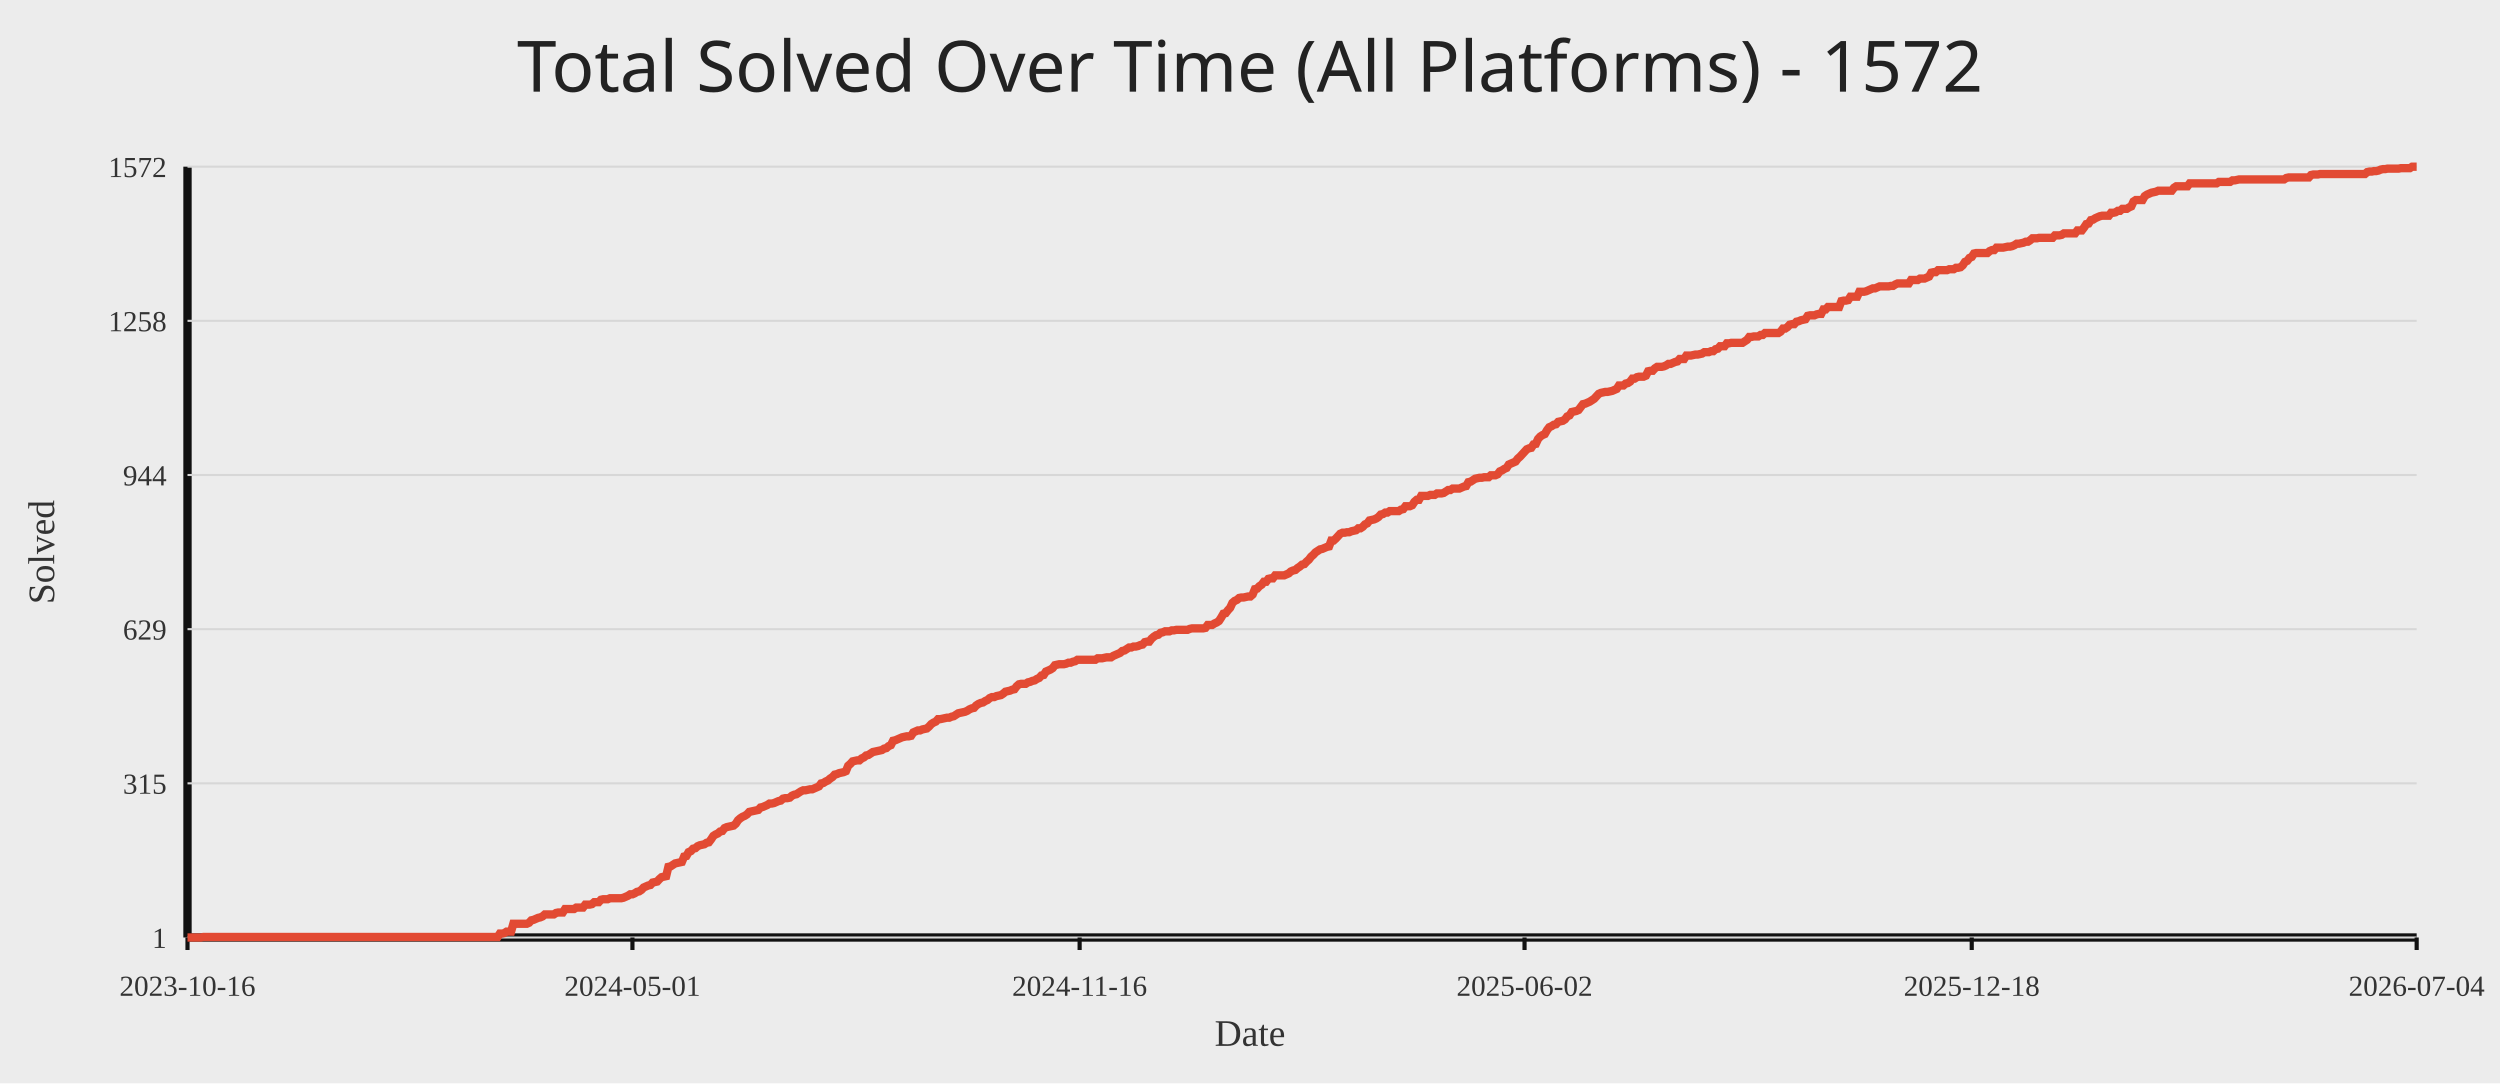
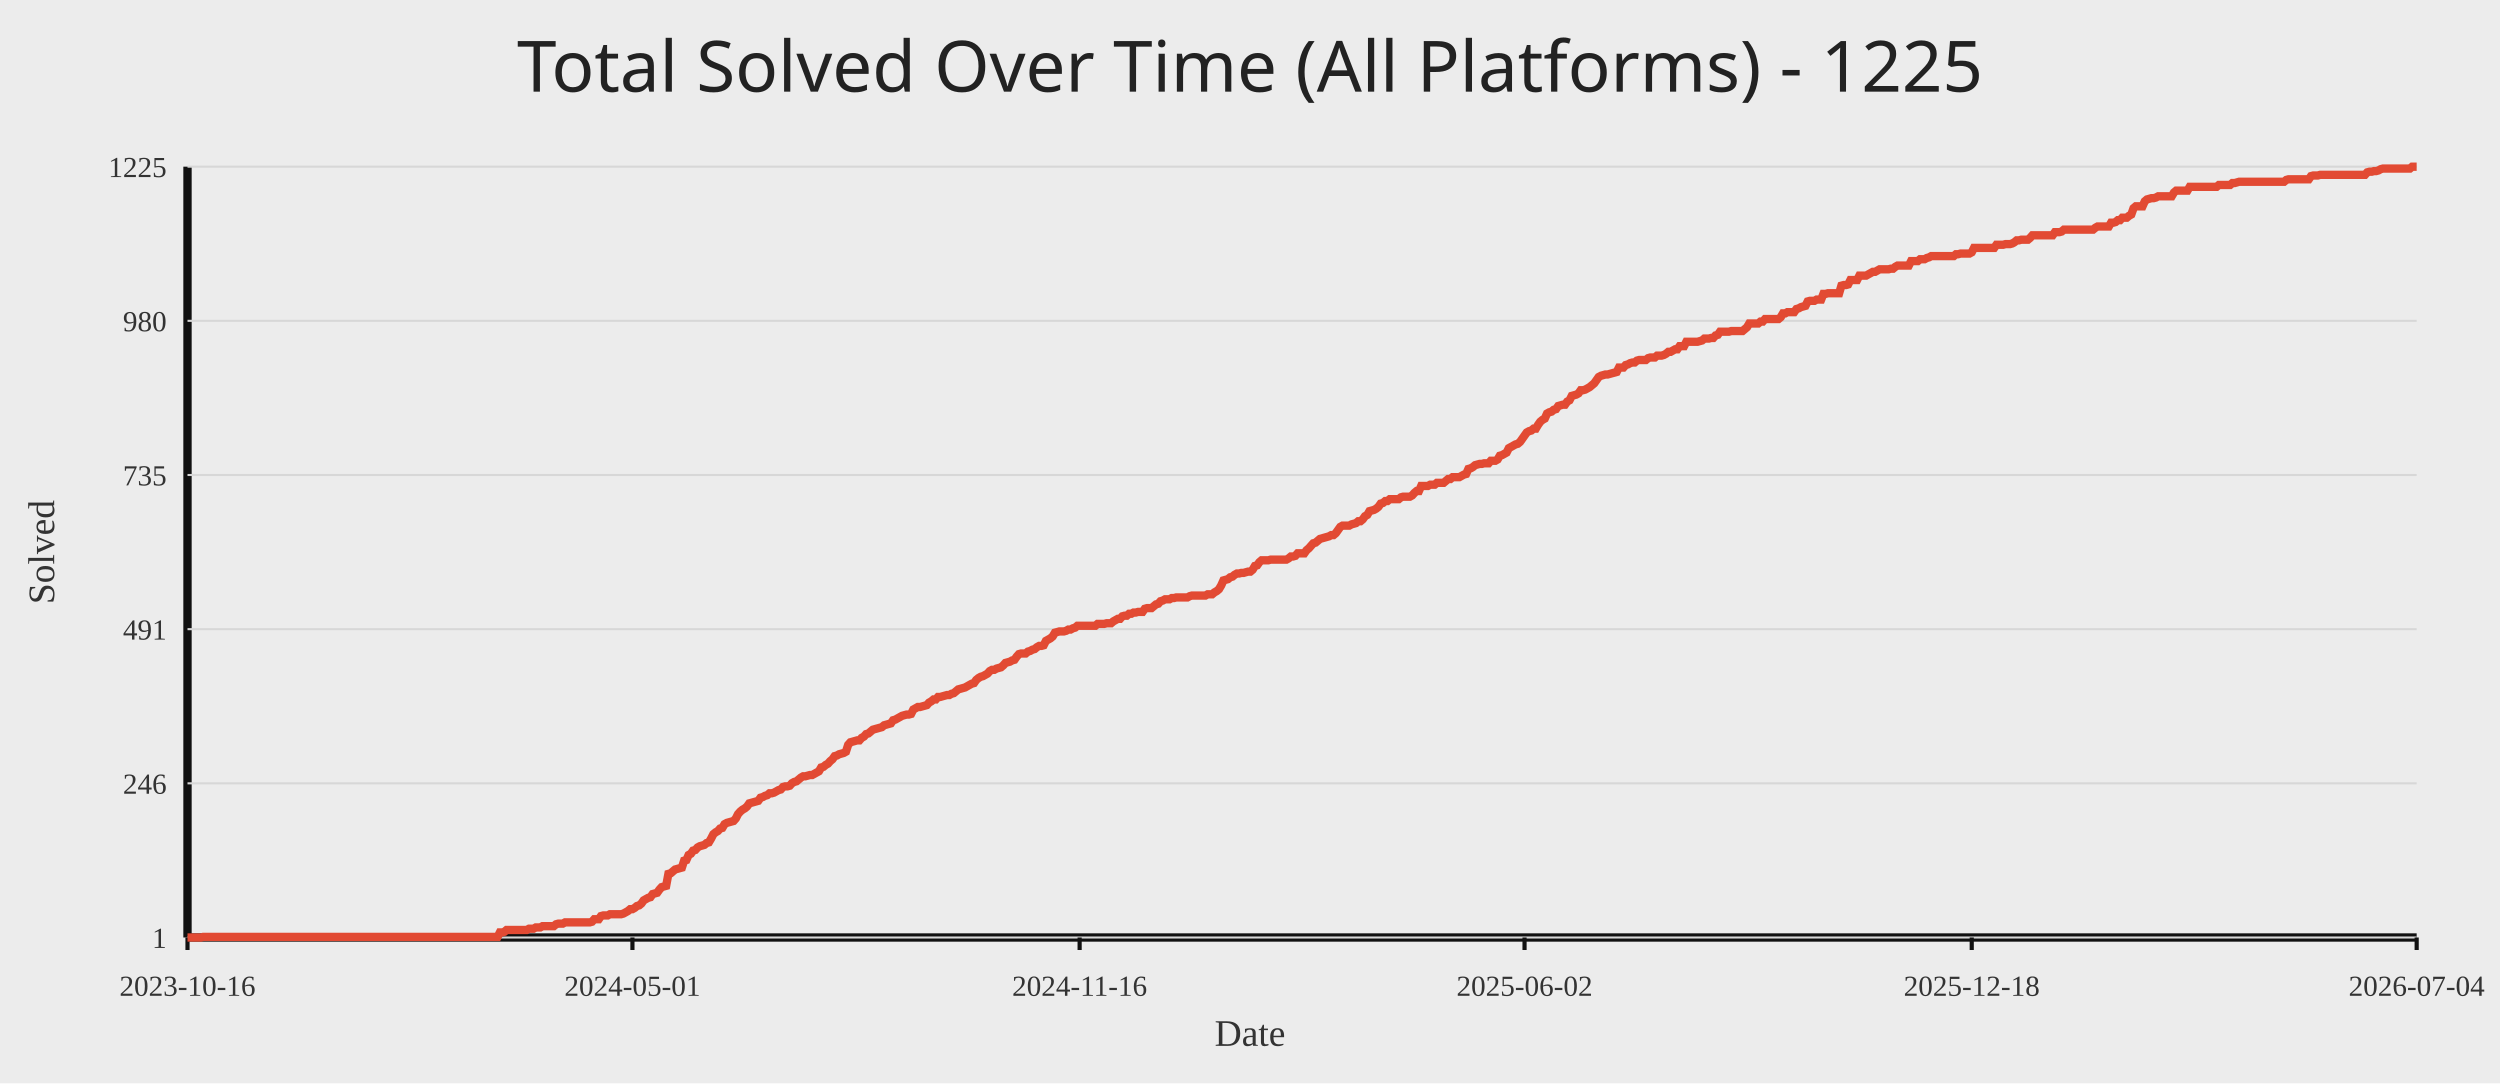
<svg xmlns="http://www.w3.org/2000/svg" width="1200" height="520">
  <rect width="100%" height="100%" fill="#ececec" />
-   <text x="50%" y="44" text-anchor="middle" fill="#222" font-size="34" font-family="Comic Sans MS, Segoe UI">Total Solved Over Time (All Platforms) - 1572</text>
+   <text x="50%" y="44" text-anchor="middle" fill="#222" font-size="34" font-family="Comic Sans MS, Segoe UI">Total Solved Over Time (All Platforms) - 1225</text>
  <line x1="90" y1="450" x2="1160" y2="450" stroke="#111" stroke-width="4" />
  <line x1="90" y1="80" x2="90" y2="450" stroke="#111" stroke-width="4" />
  <line x1="90" y1="450.00" x2="1160" y2="450.00" stroke="#d7d7d7" stroke-width="1" />
  <text x="80" y="455.00" text-anchor="end" fill="#333" font-size="14">1</text>
  <line x1="90" y1="376.00" x2="1160" y2="376.00" stroke="#d7d7d7" stroke-width="1" />
-   <text x="80" y="381.00" text-anchor="end" fill="#333" font-size="14">315</text>
+   <text x="80" y="381.00" text-anchor="end" fill="#333" font-size="14">246</text>
  <line x1="90" y1="302.00" x2="1160" y2="302.00" stroke="#d7d7d7" stroke-width="1" />
-   <text x="80" y="307.00" text-anchor="end" fill="#333" font-size="14">629</text>
+   <text x="80" y="307.00" text-anchor="end" fill="#333" font-size="14">491</text>
  <line x1="90" y1="228.00" x2="1160" y2="228.00" stroke="#d7d7d7" stroke-width="1" />
-   <text x="80" y="233.00" text-anchor="end" fill="#333" font-size="14">944</text>
+   <text x="80" y="233.00" text-anchor="end" fill="#333" font-size="14">735</text>
  <line x1="90" y1="154.00" x2="1160" y2="154.00" stroke="#d7d7d7" stroke-width="1" />
-   <text x="80" y="159.00" text-anchor="end" fill="#333" font-size="14">1258</text>
+   <text x="80" y="159.00" text-anchor="end" fill="#333" font-size="14">980</text>
  <line x1="90" y1="80.00" x2="1160" y2="80.00" stroke="#d7d7d7" stroke-width="1" />
-   <text x="80" y="85.00" text-anchor="end" fill="#333" font-size="14">1572</text>
+   <text x="80" y="85.00" text-anchor="end" fill="#333" font-size="14">1225</text>
  <line x1="90.00" y1="450" x2="90.00" y2="456" stroke="#111" stroke-width="2" />
  <text x="90.00" y="478" text-anchor="middle" fill="#333" font-size="14">2023-10-16</text>
  <line x1="303.57" y1="450" x2="303.57" y2="456" stroke="#111" stroke-width="2" />
  <text x="303.57" y="478" text-anchor="middle" fill="#333" font-size="14">2024-05-01</text>
  <line x1="518.22" y1="450" x2="518.22" y2="456" stroke="#111" stroke-width="2" />
  <text x="518.22" y="478" text-anchor="middle" fill="#333" font-size="14">2024-11-16</text>
  <line x1="731.78" y1="450" x2="731.78" y2="456" stroke="#111" stroke-width="2" />
  <text x="731.78" y="478" text-anchor="middle" fill="#333" font-size="14">2025-06-02</text>
  <line x1="946.43" y1="450" x2="946.43" y2="456" stroke="#111" stroke-width="2" />
  <text x="946.43" y="478" text-anchor="middle" fill="#333" font-size="14">2025-12-18</text>
  <line x1="1160.00" y1="450" x2="1160.00" y2="456" stroke="#111" stroke-width="2" />
  <text x="1160.00" y="478" text-anchor="middle" fill="#333" font-size="14">2026-07-04</text>
-   <polyline fill="none" stroke="#e24a33" stroke-width="4" points="90.00,450.00 91.08,450.00 92.16,450.00 93.24,450.00 94.31,450.00 95.39,450.00 96.47,450.00 97.55,449.76 98.63,449.76 99.71,449.76 100.79,449.76 101.86,449.76 102.94,449.76 104.02,449.76 105.10,449.76 106.18,449.76 107.26,449.76 108.34,449.76 109.42,449.76 110.49,449.76 111.57,449.76 112.65,449.76 113.73,449.76 114.81,449.76 115.89,449.76 116.97,449.76 118.04,449.76 119.12,449.76 120.20,449.76 121.28,449.76 122.36,449.76 123.44,449.76 124.52,449.76 125.59,449.76 126.67,449.76 127.75,449.76 128.83,449.76 129.91,449.76 130.99,449.76 132.07,449.76 133.15,449.76 134.22,449.76 135.30,449.76 136.38,449.76 137.46,449.76 138.54,449.76 139.62,449.76 140.70,449.76 141.77,449.76 142.85,449.76 143.93,449.76 145.01,449.76 146.09,449.76 147.17,449.76 148.25,449.76 149.32,449.76 150.40,449.76 151.48,449.76 152.56,449.76 153.64,449.76 154.72,449.76 155.80,449.76 156.88,449.76 157.95,449.76 159.03,449.76 160.11,449.76 161.19,449.76 162.27,449.76 163.35,449.76 164.43,449.76 165.50,449.76 166.58,449.76 167.66,449.76 168.74,449.76 169.82,449.76 170.90,449.76 171.98,449.76 173.05,449.76 174.13,449.76 175.21,449.76 176.29,449.76 177.37,449.76 178.45,449.76 179.53,449.76 180.60,449.76 181.68,449.76 182.76,449.76 183.84,449.76 184.92,449.76 186.00,449.76 187.08,449.76 188.16,449.76 189.23,449.76 190.31,449.76 191.39,449.76 192.47,449.76 193.55,449.76 194.63,449.76 195.71,449.76 196.78,449.76 197.86,449.76 198.94,449.76 200.02,449.76 201.10,449.76 202.18,449.76 203.26,449.76 204.33,449.76 205.41,449.76 206.49,449.76 207.57,449.76 208.65,449.76 209.73,449.76 210.81,449.76 211.89,449.76 212.96,449.76 214.04,449.76 215.12,449.76 216.20,449.76 217.28,449.76 218.36,449.76 219.44,449.76 220.51,449.76 221.59,449.76 222.67,449.76 223.75,449.76 224.83,449.76 225.91,449.76 226.99,449.76 228.06,449.76 229.14,449.76 230.22,449.76 231.30,449.76 232.38,449.76 233.46,449.76 234.54,449.76 235.61,449.76 236.69,449.76 237.77,449.76 238.85,449.76 239.93,448.12 241.01,448.12 242.09,447.88 243.17,447.17 244.24,447.17 245.32,447.17 246.40,443.41 247.48,443.41 248.56,443.41 249.64,443.41 250.72,443.41 251.79,443.41 252.87,443.41 253.95,442.93 255.03,441.76 256.11,441.52 257.19,441.05 258.27,440.58 259.34,440.34 260.42,439.87 261.50,438.93 262.58,438.93 263.66,438.93 264.74,438.93 265.82,438.93 266.90,438.22 267.97,437.99 269.05,437.99 270.13,437.99 271.21,436.34 272.29,436.34 273.37,436.34 274.45,436.34 275.52,436.34 276.60,435.63 277.68,435.63 278.76,435.63 279.84,435.63 280.92,434.22 282.00,434.22 283.07,434.22 284.15,433.98 285.23,433.04 286.31,433.04 287.39,433.04 288.47,431.87 289.55,431.63 290.62,431.63 291.70,431.63 292.78,431.16 293.86,431.16 294.94,431.16 296.02,431.16 297.10,431.16 298.18,431.16 299.25,430.92 300.33,430.45 301.41,429.98 302.49,429.27 303.57,429.27 304.65,428.80 305.73,428.10 306.80,427.86 307.88,427.15 308.96,425.98 310.04,425.51 311.12,425.04 312.20,424.80 313.28,423.62 314.35,423.39 315.43,423.15 316.51,421.97 317.59,421.03 318.67,420.80 319.75,420.56 320.83,416.09 321.91,415.85 322.98,415.14 324.06,414.44 325.14,414.20 326.22,413.97 327.30,413.73 328.38,411.14 329.46,410.90 330.53,409.02 331.61,408.55 332.69,407.37 333.77,407.14 334.85,406.19 335.93,405.72 337.01,405.49 338.08,405.25 339.16,404.54 340.24,404.31 341.32,402.90 342.40,401.25 343.48,400.54 344.56,400.07 345.64,399.13 346.71,398.89 347.79,397.48 348.87,397.01 349.95,396.77 351.03,396.54 352.11,396.30 353.19,395.36 354.26,393.71 355.34,392.77 356.42,392.06 357.50,391.59 358.58,390.88 359.66,389.71 360.74,389.47 361.81,389.24 362.89,389.00 363.97,388.77 365.05,387.59 366.13,387.35 367.21,386.88 368.29,386.41 369.36,385.70 370.44,385.70 371.52,385.47 372.60,385.00 373.68,384.53 374.76,384.29 375.84,383.35 376.92,383.11 377.99,383.11 379.07,382.88 380.15,381.94 381.23,381.46 382.31,381.23 383.39,380.52 384.47,379.82 385.54,379.34 386.62,379.34 387.70,379.11 388.78,378.87 389.86,378.87 390.94,378.40 392.02,377.93 393.09,377.46 394.17,376.05 395.25,375.81 396.33,375.11 397.41,374.63 398.49,373.69 399.57,372.99 400.65,371.81 401.72,371.57 402.80,371.10 403.88,370.87 404.96,370.63 406.04,370.16 407.12,367.57 408.20,366.63 409.27,365.45 410.35,365.21 411.43,364.98 412.51,364.98 413.59,364.04 414.67,363.56 415.75,362.62 416.82,362.39 417.90,361.68 418.98,360.97 420.06,360.74 421.14,360.50 422.22,360.27 423.30,360.03 424.38,359.33 425.45,359.09 426.53,358.15 427.61,357.68 428.69,355.56 429.77,355.32 430.85,354.85 431.93,354.38 433.00,353.91 434.08,353.67 435.16,353.44 436.24,353.44 437.32,353.20 438.40,351.55 439.48,351.08 440.55,350.61 441.63,350.61 442.71,350.14 443.79,349.90 444.87,349.67 445.95,348.73 447.03,347.55 448.10,346.84 449.18,346.37 450.26,345.19 451.34,345.19 452.42,344.96 453.50,344.72 454.58,344.49 455.66,344.49 456.73,344.02 457.81,343.78 458.89,343.07 459.97,342.37 461.05,342.13 462.13,341.90 463.21,341.66 464.28,341.19 465.36,340.48 466.44,340.01 467.52,339.78 468.60,338.60 469.68,337.89 470.76,337.42 471.83,337.19 472.91,336.48 473.99,336.01 475.07,335.07 476.15,334.60 477.23,334.60 478.31,334.12 479.39,333.89 480.46,333.65 481.54,332.95 482.62,332.01 483.70,331.77 484.78,331.53 485.86,331.06 486.94,330.83 488.01,329.41 489.09,328.47 490.17,328.24 491.25,328.24 492.33,328.24 493.41,327.53 494.49,327.29 495.56,326.82 496.64,326.59 497.72,325.88 498.80,325.41 499.88,324.23 500.96,324.00 502.04,322.35 503.11,321.88 504.19,321.41 505.27,320.70 506.35,319.29 507.43,319.05 508.51,318.82 509.59,318.82 510.67,318.82 511.74,318.58 512.82,318.11 513.90,318.11 514.98,317.64 516.06,317.40 517.14,316.70 518.22,316.70 519.29,316.70 520.37,316.70 521.45,316.70 522.53,316.70 523.61,316.70 524.69,316.70 525.77,316.70 526.84,315.99 527.92,315.99 529.00,315.99 530.08,315.75 531.16,315.52 532.24,315.52 533.32,315.52 534.40,314.81 535.47,314.34 536.55,313.87 537.63,313.40 538.71,312.46 539.79,312.22 540.87,311.51 541.95,310.81 543.02,310.81 544.10,310.34 545.18,310.34 546.26,310.10 547.34,309.63 548.42,309.40 549.50,308.22 550.57,307.98 551.65,307.98 552.73,306.57 553.81,305.63 554.89,304.92 555.97,304.68 557.05,303.74 558.12,303.51 559.20,303.04 560.28,303.04 561.36,303.04 562.44,302.57 563.52,302.57 564.60,302.33 565.68,302.33 566.75,302.33 567.83,302.33 568.91,302.33 569.99,302.33 571.07,301.86 572.15,301.62 573.23,301.62 574.30,301.62 575.38,301.62 576.46,301.62 577.54,301.62 578.62,301.39 579.70,299.97 580.78,299.97 581.85,299.97 582.93,299.27 584.01,298.80 585.09,298.09 586.17,296.44 587.25,294.56 588.33,294.32 589.41,292.91 590.48,291.73 591.56,289.38 592.64,288.43 593.72,287.96 594.80,287.02 595.88,286.79 596.96,286.79 598.03,286.55 599.11,286.31 600.19,286.31 601.27,285.37 602.35,282.78 603.43,282.55 604.51,281.37 605.58,280.66 606.66,279.25 607.74,279.25 608.82,277.84 609.90,277.60 610.98,277.60 612.06,276.19 613.14,276.19 614.21,276.19 615.29,276.19 616.37,276.19 617.45,275.72 618.53,275.25 619.61,274.30 620.69,273.83 621.76,273.60 622.84,272.65 623.92,271.95 625.00,271.01 626.08,270.77 627.16,269.59 628.24,268.65 629.31,267.24 630.39,266.30 631.47,265.12 632.55,264.41 633.63,263.70 634.71,263.47 635.79,263.00 636.86,262.53 637.94,262.29 639.02,259.47 640.10,259.47 641.18,258.52 642.26,257.35 643.34,256.17 644.42,255.70 645.49,255.70 646.57,255.46 647.65,255.46 648.73,254.99 649.81,254.75 650.89,254.52 651.97,253.58 653.04,253.58 654.12,252.87 655.20,251.69 656.28,251.22 657.36,249.81 658.44,249.57 659.52,249.34 660.59,248.87 661.67,248.16 662.75,246.98 663.83,246.75 664.91,246.04 665.99,246.04 667.07,245.33 668.15,245.33 669.22,245.33 670.30,245.33 671.38,245.33 672.46,244.63 673.54,244.39 674.62,242.98 675.70,242.98 676.77,242.98 677.85,242.51 678.93,240.86 680.01,239.92 681.09,239.92 682.17,238.03 683.25,238.03 684.32,238.03 685.40,238.03 686.48,237.56 687.56,237.56 688.64,237.56 689.72,236.86 690.80,236.86 691.88,236.86 692.95,236.62 694.03,235.91 695.11,235.21 696.19,235.21 697.27,234.50 698.35,234.50 699.43,234.50 700.50,234.50 701.58,234.03 702.66,233.56 703.74,233.32 704.82,231.44 705.90,231.20 706.98,230.50 708.05,229.79 709.13,229.55 710.21,229.32 711.29,229.32 712.37,229.08 713.45,229.08 714.53,229.08 715.60,228.14 716.68,228.14 717.76,228.14 718.84,227.67 719.92,226.26 721.00,225.79 722.08,225.08 723.16,224.61 724.23,222.96 725.31,222.49 726.39,222.02 727.47,221.55 728.55,220.13 729.63,219.19 730.71,218.01 731.78,216.84 732.86,215.66 733.94,215.19 735.02,214.95 736.10,213.30 737.18,213.07 738.26,210.71 739.33,209.54 740.41,208.83 741.49,208.36 742.57,206.47 743.65,205.06 744.73,204.59 745.81,203.88 746.89,203.65 747.96,202.47 749.04,202.23 750.12,202.00 751.20,201.29 752.28,199.88 753.36,199.41 754.44,197.76 755.51,197.52 756.59,197.29 757.67,196.82 758.75,195.40 759.83,193.99 760.91,193.76 761.99,193.28 763.06,192.81 764.14,192.11 765.22,191.40 766.30,190.22 767.38,189.05 768.46,188.57 769.54,188.34 770.61,188.10 771.69,188.10 772.77,187.87 773.85,187.63 774.93,187.16 776.01,186.69 777.09,185.04 778.17,185.04 779.24,185.04 780.32,184.10 781.40,183.86 782.48,183.16 783.56,181.74 784.64,181.74 785.72,181.04 786.79,180.80 787.87,180.80 788.95,180.80 790.03,180.33 791.11,178.21 792.19,177.98 793.27,177.98 794.34,176.80 795.42,176.09 796.50,176.09 797.58,176.09 798.66,175.86 799.74,175.39 800.82,174.68 801.90,174.68 802.97,174.21 804.05,173.74 805.13,173.50 806.21,172.32 807.29,172.32 808.37,172.32 809.45,170.67 810.52,170.67 811.60,170.67 812.68,170.44 813.76,170.20 814.84,170.20 815.92,169.97 817.00,169.73 818.07,169.03 819.15,169.03 820.23,169.03 821.31,168.56 822.39,168.56 823.47,167.61 824.55,167.38 825.62,166.20 826.70,166.20 827.78,166.20 828.86,164.79 829.94,164.79 831.02,164.55 832.10,164.55 833.18,164.55 834.25,164.55 835.33,164.55 836.41,164.55 837.49,163.84 838.57,163.14 839.65,161.73 840.73,161.73 841.80,161.49 842.88,161.49 843.96,161.49 845.04,160.78 846.12,160.78 847.20,159.84 848.28,159.84 849.35,159.84 850.43,159.84 851.51,159.84 852.59,159.84 853.67,159.84 854.75,159.13 855.83,157.72 856.91,157.72 857.98,157.01 859.06,155.84 860.14,155.60 861.22,155.60 862.30,154.42 863.38,154.19 864.46,153.72 865.53,153.48 866.61,153.25 867.69,151.60 868.77,151.36 869.85,151.36 870.93,151.36 872.01,150.89 873.08,150.66 874.16,150.66 875.24,148.54 876.32,148.54 877.40,147.36 878.48,147.36 879.56,147.36 880.64,147.36 881.71,147.36 882.79,147.36 883.87,144.53 884.95,144.30 886.03,144.30 887.11,144.06 888.19,142.41 889.26,142.41 890.34,142.41 891.42,142.41 892.50,140.06 893.58,140.06 894.66,140.06 895.74,139.82 896.81,139.35 897.89,138.88 898.97,138.41 900.05,138.41 901.13,137.94 902.21,137.47 903.29,137.47 904.36,137.47 905.44,137.47 906.52,137.47 907.60,137.23 908.68,137.23 909.76,136.52 910.84,136.05 911.92,136.05 912.99,136.05 914.07,136.05 915.15,136.05 916.23,136.05 917.31,134.40 918.39,134.40 919.47,134.40 920.54,134.40 921.62,133.70 922.70,133.70 923.78,133.70 924.86,133.23 925.94,132.76 927.02,130.87 928.09,130.64 929.17,130.64 930.25,129.69 931.33,129.69 932.41,129.69 933.49,129.69 934.57,129.69 935.65,129.22 936.72,129.22 937.80,129.22 938.88,128.52 939.96,128.52 941.04,128.28 942.12,127.34 943.20,125.69 944.27,125.22 945.35,123.81 946.43,123.34 947.51,121.69 948.59,121.45 949.67,121.45 950.75,121.45 951.82,121.45 952.90,121.45 953.98,121.45 955.06,120.51 956.14,120.04 957.22,120.04 958.30,118.86 959.38,118.86 960.45,118.86 961.53,118.86 962.61,118.63 963.69,118.39 964.77,118.39 965.85,118.15 966.93,117.68 968.00,116.98 969.08,116.98 970.16,116.74 971.24,116.51 972.32,116.03 973.40,116.03 974.48,115.33 975.55,114.39 976.63,114.39 977.71,114.39 978.79,114.15 979.87,114.15 980.95,114.15 982.03,114.15 983.10,114.15 984.18,114.15 985.26,114.15 986.34,112.97 987.42,112.97 988.50,112.97 989.58,112.74 990.66,112.03 991.73,112.03 992.81,112.03 993.89,112.03 994.97,112.03 996.05,112.03 997.13,110.62 998.21,110.62 999.28,110.62 1000.36,109.20 1001.44,107.56 1002.52,107.32 1003.60,105.67 1004.68,105.44 1005.76,104.73 1006.83,104.26 1007.91,103.79 1008.99,103.55 1010.07,103.55 1011.15,103.55 1012.23,103.55 1013.31,102.14 1014.39,102.14 1015.46,101.90 1016.54,101.20 1017.62,101.20 1018.70,100.25 1019.78,100.25 1020.86,100.25 1021.94,99.55 1023.01,99.08 1024.09,96.72 1025.17,96.02 1026.25,96.02 1027.33,96.02 1028.41,96.02 1029.49,94.13 1030.56,93.42 1031.64,92.95 1032.72,92.48 1033.80,92.25 1034.88,92.01 1035.96,91.54 1037.04,91.54 1038.11,91.54 1039.19,91.54 1040.27,91.54 1041.35,91.54 1042.43,91.54 1043.51,90.13 1044.59,89.42 1045.67,89.42 1046.74,89.42 1047.82,89.42 1048.90,89.42 1049.98,89.42 1051.06,88.01 1052.14,88.01 1053.22,88.01 1054.29,88.01 1055.37,88.01 1056.45,88.01 1057.53,88.01 1058.61,88.01 1059.69,88.01 1060.77,88.01 1061.84,88.01 1062.92,88.01 1064.00,88.01 1065.08,87.30 1066.16,87.30 1067.24,87.30 1068.32,87.30 1069.40,87.30 1070.47,87.30 1071.55,86.59 1072.63,86.59 1073.71,86.36 1074.79,86.12 1075.87,86.12 1076.95,86.12 1078.02,86.12 1079.10,86.12 1080.18,86.12 1081.26,86.12 1082.34,86.12 1083.42,86.12 1084.50,86.12 1085.57,86.12 1086.65,86.12 1087.73,86.12 1088.81,86.12 1089.89,86.12 1090.97,86.12 1092.05,86.12 1093.12,86.12 1094.20,86.12 1095.28,86.12 1096.36,86.12 1097.44,85.42 1098.52,85.18 1099.60,85.18 1100.68,85.18 1101.75,85.18 1102.83,85.18 1103.91,85.18 1104.99,85.18 1106.07,85.18 1107.15,85.18 1108.23,85.18 1109.30,84.00 1110.38,83.77 1111.46,83.77 1112.54,83.77 1113.62,83.53 1114.70,83.53 1115.78,83.53 1116.85,83.53 1117.93,83.53 1119.01,83.53 1120.09,83.53 1121.17,83.53 1122.25,83.53 1123.33,83.53 1124.41,83.53 1125.48,83.53 1126.56,83.53 1127.64,83.53 1128.72,83.53 1129.80,83.53 1130.88,83.53 1131.96,83.53 1133.03,83.53 1134.11,83.53 1135.19,83.53 1136.27,82.59 1137.35,82.36 1138.43,82.36 1139.51,82.12 1140.58,82.12 1141.66,81.88 1142.74,81.41 1143.82,81.18 1144.90,81.18 1145.98,80.94 1147.06,80.94 1148.14,80.94 1149.21,80.94 1150.29,80.94 1151.37,80.94 1152.45,80.71 1153.53,80.71 1154.61,80.71 1155.69,80.71 1156.76,80.71 1157.84,80.00 1158.92,80.00 1160.00,80.00" />
+   <polyline fill="none" stroke="#e24a33" stroke-width="4" points="90.00,450.00 91.08,450.00 92.16,450.00 93.24,450.00 94.31,450.00 95.39,450.00 96.47,450.00 97.55,449.70 98.63,449.70 99.71,449.70 100.79,449.70 101.86,449.70 102.94,449.70 104.02,449.70 105.10,449.70 106.18,449.70 107.26,449.70 108.34,449.70 109.42,449.70 110.49,449.70 111.57,449.70 112.65,449.70 113.73,449.70 114.81,449.70 115.89,449.70 116.97,449.70 118.04,449.70 119.12,449.70 120.20,449.70 121.28,449.70 122.36,449.70 123.44,449.70 124.52,449.70 125.59,449.70 126.67,449.70 127.75,449.70 128.83,449.70 129.91,449.70 130.99,449.70 132.07,449.70 133.15,449.70 134.22,449.70 135.30,449.70 136.38,449.70 137.46,449.70 138.54,449.70 139.62,449.70 140.70,449.70 141.77,449.70 142.85,449.70 143.93,449.70 145.01,449.70 146.09,449.70 147.17,449.70 148.25,449.70 149.32,449.70 150.40,449.70 151.48,449.70 152.56,449.70 153.64,449.70 154.72,449.70 155.80,449.70 156.88,449.70 157.95,449.70 159.03,449.70 160.11,449.70 161.19,449.70 162.27,449.70 163.35,449.70 164.43,449.70 165.50,449.70 166.58,449.70 167.66,449.70 168.74,449.70 169.82,449.70 170.90,449.70 171.98,449.70 173.05,449.70 174.13,449.70 175.21,449.70 176.29,449.70 177.37,449.70 178.45,449.70 179.53,449.70 180.60,449.70 181.68,449.70 182.76,449.70 183.84,449.70 184.92,449.70 186.00,449.70 187.08,449.70 188.16,449.70 189.23,449.70 190.31,449.70 191.39,449.70 192.47,449.70 193.55,449.70 194.63,449.70 195.71,449.70 196.78,449.70 197.86,449.70 198.94,449.70 200.02,449.70 201.10,449.70 202.18,449.70 203.26,449.70 204.33,449.70 205.41,449.70 206.49,449.70 207.57,449.70 208.65,449.70 209.73,449.70 210.81,449.70 211.89,449.70 212.96,449.70 214.04,449.70 215.12,449.70 216.20,449.70 217.28,449.70 218.36,449.70 219.44,449.70 220.51,449.70 221.59,449.70 222.67,449.70 223.75,449.70 224.83,449.70 225.91,449.70 226.99,449.70 228.06,449.70 229.14,449.70 230.22,449.70 231.30,449.70 232.38,449.70 233.46,449.70 234.54,449.70 235.61,449.70 236.69,449.70 237.77,449.70 238.85,449.70 239.93,447.58 241.01,447.58 242.09,447.28 243.17,446.37 244.24,446.37 245.32,446.37 246.40,446.37 247.48,446.37 248.56,446.37 249.64,446.37 250.72,446.37 251.79,446.37 252.87,446.37 253.95,445.77 255.03,445.77 256.11,445.77 257.19,445.16 258.27,445.16 259.34,445.16 260.42,444.56 261.50,444.56 262.58,444.56 263.66,444.56 264.74,444.56 265.82,444.56 266.90,443.65 267.97,443.35 269.05,443.35 270.13,443.35 271.21,442.75 272.29,442.75 273.37,442.75 274.45,442.75 275.52,442.75 276.60,442.75 277.68,442.75 278.76,442.75 279.84,442.75 280.92,442.75 282.00,442.75 283.07,442.75 284.15,442.44 285.23,441.23 286.31,441.23 287.39,441.23 288.47,439.72 289.55,439.42 290.62,439.42 291.70,439.42 292.78,438.82 293.86,438.82 294.94,438.82 296.02,438.82 297.10,438.82 298.18,438.82 299.25,438.51 300.33,437.91 301.41,437.30 302.49,436.40 303.57,436.40 304.65,435.79 305.73,434.89 306.80,434.58 307.88,433.68 308.96,432.17 310.04,431.56 311.12,430.96 312.20,430.65 313.28,429.14 314.35,428.84 315.43,428.54 316.51,427.03 317.59,425.82 318.67,425.51 319.75,425.21 320.83,419.47 321.91,419.17 322.98,418.26 324.06,417.35 325.14,417.05 326.22,416.75 327.30,416.45 328.38,413.12 329.46,412.82 330.53,410.40 331.61,409.80 332.69,408.28 333.77,407.98 334.85,406.77 335.93,406.17 337.01,405.87 338.08,405.56 339.16,404.66 340.24,404.35 341.32,402.54 342.40,400.42 343.48,399.52 344.56,398.91 345.64,397.70 346.71,397.40 347.79,395.59 348.87,394.98 349.95,394.68 351.03,394.38 352.11,394.08 353.19,392.87 354.26,390.75 355.34,389.54 356.42,388.64 357.50,388.03 358.58,387.12 359.66,385.61 360.74,385.31 361.81,385.01 362.89,384.71 363.97,384.40 365.05,382.89 366.13,382.59 367.21,381.99 368.29,381.68 369.36,380.78 370.44,380.78 371.52,380.47 372.60,379.87 373.68,379.26 374.76,378.96 375.84,377.75 376.92,377.45 377.99,377.45 379.07,377.15 380.15,375.94 381.23,375.33 382.31,375.03 383.39,374.13 384.47,373.22 385.54,372.61 386.62,372.61 387.70,372.31 388.78,372.01 389.86,372.01 390.94,371.41 392.02,370.80 393.09,370.20 394.17,368.38 395.25,368.08 396.33,367.17 397.41,366.57 398.49,365.36 399.57,364.45 400.65,362.94 401.72,362.64 402.80,362.03 403.88,361.73 404.96,361.43 406.04,360.83 407.12,357.50 408.20,356.29 409.27,355.99 410.35,355.69 411.43,355.38 412.51,355.38 413.59,354.17 414.67,353.57 415.75,352.36 416.82,352.06 417.90,351.15 418.98,350.25 420.06,349.94 421.14,349.64 422.22,349.34 423.30,349.04 424.38,348.13 425.45,347.83 426.53,347.52 427.61,347.22 428.69,345.71 429.77,345.41 430.85,344.80 431.93,344.20 433.00,343.59 434.08,343.29 435.16,342.99 436.24,342.99 437.32,342.69 438.40,340.57 439.48,339.97 440.55,339.36 441.63,339.36 442.71,339.06 443.79,338.76 444.87,338.46 445.95,337.25 447.03,336.64 448.10,335.74 449.18,335.74 450.26,334.53 451.34,334.53 452.42,334.22 453.50,333.92 454.58,333.62 455.66,333.62 456.73,333.01 457.81,332.71 458.89,331.81 459.97,330.90 461.05,330.60 462.13,330.29 463.21,329.99 464.28,329.39 465.36,328.78 466.44,328.18 467.52,327.88 468.60,326.36 469.68,325.46 470.76,324.85 471.83,324.55 472.91,323.95 473.99,323.34 475.07,322.13 476.15,321.53 477.23,321.53 478.31,320.92 479.39,320.62 480.46,320.32 481.54,319.41 482.62,318.20 483.70,317.90 484.78,317.60 485.86,316.99 486.94,316.69 488.01,315.18 489.09,313.97 490.17,313.67 491.25,313.67 492.33,313.67 493.41,312.76 494.49,312.46 495.56,311.85 496.64,311.55 497.72,310.65 498.80,310.04 499.88,310.04 500.96,309.74 502.04,307.62 503.11,307.02 504.19,306.41 505.27,305.51 506.35,303.69 507.43,303.39 508.51,303.09 509.59,303.09 510.67,303.09 511.74,302.79 512.82,302.18 513.90,302.18 514.98,301.58 516.06,301.27 517.14,300.37 518.22,300.37 519.29,300.37 520.37,300.37 521.45,300.37 522.53,300.37 523.61,300.37 524.69,300.37 525.77,300.37 526.84,299.46 527.92,299.46 529.00,299.46 530.08,299.46 531.16,299.16 532.24,299.16 533.32,299.16 534.40,298.25 535.47,297.65 536.55,297.04 537.63,297.04 538.71,295.83 539.79,295.53 540.87,295.53 541.95,294.62 543.02,294.62 544.10,294.02 545.18,294.02 546.26,293.72 547.34,293.72 548.42,293.72 549.50,292.21 550.57,291.90 551.65,291.90 552.73,291.90 553.81,291.00 554.89,290.09 555.97,289.79 557.05,288.58 558.12,288.28 559.20,287.67 560.28,287.67 561.36,287.67 562.44,287.07 563.52,287.07 564.60,286.76 565.68,286.76 566.75,286.76 567.83,286.76 568.91,286.76 569.99,286.76 571.07,286.16 572.15,285.86 573.23,285.86 574.30,285.86 575.38,285.86 576.46,285.86 577.54,285.86 578.62,285.86 579.70,285.25 580.78,285.25 581.85,285.25 582.93,284.35 584.01,283.74 585.09,282.83 586.17,281.02 587.25,278.60 588.33,278.30 589.41,278.00 590.48,277.09 591.56,276.79 592.64,275.88 593.72,275.28 594.80,275.28 595.88,274.98 596.96,274.98 598.03,274.67 599.11,274.37 600.19,274.37 601.27,273.46 602.35,271.65 603.43,271.35 604.51,269.84 605.58,268.93 606.66,268.93 607.74,268.93 608.82,268.93 609.90,268.63 610.98,268.63 612.06,268.63 613.14,268.63 614.21,268.63 615.29,268.63 616.37,268.63 617.45,268.63 618.53,268.02 619.61,267.12 620.69,267.12 621.76,266.81 622.84,265.60 623.92,265.60 625.00,265.60 626.08,265.60 627.16,264.09 628.24,263.19 629.31,261.98 630.39,260.77 631.47,260.47 632.55,259.56 633.63,258.65 634.71,258.35 635.79,258.05 636.86,257.75 637.94,257.44 639.02,256.84 640.10,256.84 641.18,255.93 642.26,254.42 643.34,252.91 644.42,252.30 645.49,252.30 646.57,252.30 647.65,252.30 648.73,251.70 649.81,251.40 650.89,251.09 651.97,250.19 653.04,250.19 654.12,249.28 655.20,247.77 656.28,247.17 657.36,245.35 658.44,245.05 659.52,244.75 660.59,244.14 661.67,243.24 662.75,241.72 663.83,241.42 664.91,240.51 665.99,240.51 667.07,239.61 668.15,239.61 669.22,239.61 670.30,239.61 671.38,239.61 672.46,238.70 673.54,238.40 674.62,238.40 675.70,238.40 676.77,238.40 677.85,237.79 678.93,236.58 680.01,235.68 681.09,235.68 682.17,233.26 683.25,233.26 684.32,233.26 685.40,233.26 686.48,232.66 687.56,232.66 688.64,232.66 689.72,231.75 690.80,231.75 691.88,231.75 692.95,231.75 694.03,230.84 695.11,229.93 696.19,229.93 697.27,229.03 698.35,229.03 699.43,229.03 700.50,229.03 701.58,228.42 702.66,227.82 703.74,227.52 704.82,225.10 705.90,224.80 706.98,224.19 708.05,223.28 709.13,222.98 710.21,222.68 711.29,222.68 712.37,222.38 713.45,222.38 714.53,222.38 715.60,221.17 716.68,221.17 717.76,221.17 718.84,220.56 719.92,218.75 721.00,218.45 722.08,217.84 723.16,217.24 724.23,215.12 725.31,214.52 726.39,213.91 727.47,213.31 728.55,213.01 729.63,212.10 730.71,210.59 731.78,209.08 732.86,207.57 733.94,206.96 735.02,206.66 736.10,205.75 737.18,205.75 738.26,203.94 739.33,202.43 740.41,201.52 741.49,200.92 742.57,198.50 743.65,197.89 744.73,197.59 745.81,196.68 746.89,196.38 747.96,194.87 749.04,194.57 750.12,194.26 751.20,194.26 752.28,192.75 753.36,192.15 754.44,190.03 755.51,189.73 756.59,189.43 757.67,188.82 758.75,187.31 759.83,187.31 760.91,187.01 761.99,186.41 763.06,185.80 764.14,184.89 765.22,183.99 766.30,182.48 767.38,180.96 768.46,180.36 769.54,180.06 770.61,179.75 771.69,179.75 772.77,179.45 773.85,179.15 774.93,178.85 776.01,178.55 777.09,176.43 778.17,176.43 779.24,176.43 780.32,175.22 781.40,174.92 782.48,174.31 783.56,174.01 784.64,174.01 785.72,173.10 786.79,172.80 787.87,172.80 788.95,172.80 790.03,172.80 791.11,171.90 792.19,171.59 793.27,171.59 794.34,171.59 795.42,170.69 796.50,170.69 797.58,170.69 798.66,170.38 799.74,169.78 800.82,168.87 801.90,168.87 802.97,168.27 804.05,167.66 805.13,167.66 806.21,166.15 807.29,166.15 808.37,166.15 809.45,164.04 810.52,164.04 811.60,164.04 812.68,164.04 813.76,164.04 814.84,164.04 815.92,163.73 817.00,163.43 818.07,162.52 819.15,162.52 820.23,162.52 821.31,162.22 822.39,162.22 823.47,161.01 824.55,160.71 825.62,159.20 826.70,159.20 827.78,159.20 828.86,159.20 829.94,159.20 831.02,158.90 832.10,158.90 833.18,158.90 834.25,158.90 835.33,158.90 836.41,158.90 837.49,157.99 838.57,157.08 839.65,155.27 840.73,155.27 841.80,155.27 842.88,155.27 843.96,155.27 845.04,154.36 846.12,154.36 847.20,153.15 848.28,153.15 849.35,153.15 850.43,153.15 851.51,153.15 852.59,153.15 853.67,153.15 854.75,152.25 855.83,150.43 856.91,150.43 857.98,149.83 859.06,149.83 860.14,149.83 861.22,149.83 862.30,148.32 863.38,148.01 864.46,147.41 865.53,147.11 866.61,146.81 867.69,144.69 868.77,144.39 869.85,144.39 870.93,144.39 872.01,143.78 873.08,143.78 874.16,143.78 875.24,141.06 876.32,141.06 877.40,140.76 878.48,140.76 879.56,140.76 880.64,140.76 881.71,140.76 882.79,140.76 883.87,137.13 884.95,136.83 886.03,136.83 887.11,136.53 888.19,134.41 889.26,134.41 890.34,134.41 891.42,134.41 892.50,132.30 893.58,132.30 894.66,132.30 895.74,132.30 896.81,131.69 897.89,131.09 898.97,130.48 900.05,130.48 901.13,129.88 902.21,129.27 903.29,129.27 904.36,129.27 905.44,129.27 906.52,129.27 907.60,128.97 908.68,128.97 909.76,128.06 910.84,127.46 911.92,127.46 912.99,127.46 914.07,127.46 915.15,127.46 916.23,127.46 917.31,125.34 918.39,125.34 919.47,125.34 920.54,125.34 921.62,124.44 922.70,124.44 923.78,124.44 924.86,123.83 925.94,123.53 927.02,122.92 928.09,122.92 929.17,122.92 930.25,122.92 931.33,122.92 932.41,122.92 933.49,122.92 934.57,122.92 935.65,122.92 936.72,122.92 937.80,122.92 938.88,122.02 939.96,122.02 941.04,121.72 942.12,121.72 943.20,121.72 944.27,121.72 945.35,121.72 946.43,121.11 947.51,119.00 948.59,119.00 949.67,119.00 950.75,119.00 951.82,119.00 952.90,119.00 953.98,119.00 955.06,119.00 956.14,119.00 957.22,119.00 958.30,117.48 959.38,117.48 960.45,117.48 961.53,117.48 962.61,117.18 963.69,117.18 964.77,117.18 965.85,116.88 966.93,116.27 968.00,115.37 969.08,115.37 970.16,115.07 971.24,115.07 972.32,115.07 973.40,115.07 974.48,114.16 975.55,112.95 976.63,112.95 977.71,112.95 978.79,112.95 979.87,112.95 980.95,112.95 982.03,112.95 983.10,112.95 984.18,112.95 985.26,112.95 986.34,111.44 987.42,111.44 988.50,111.44 989.58,111.14 990.66,110.23 991.73,110.23 992.81,110.23 993.89,110.23 994.97,110.23 996.05,110.23 997.13,110.23 998.21,110.23 999.28,110.23 1000.36,110.23 1001.44,110.23 1002.52,110.23 1003.60,110.23 1004.68,110.23 1005.76,109.32 1006.83,108.72 1007.91,108.72 1008.99,108.72 1010.07,108.72 1011.15,108.72 1012.23,108.72 1013.31,106.90 1014.39,106.90 1015.46,106.60 1016.54,105.69 1017.62,105.69 1018.70,104.49 1019.78,104.49 1020.86,104.49 1021.94,103.58 1023.01,102.97 1024.09,99.95 1025.17,99.04 1026.25,99.04 1027.33,99.04 1028.41,99.04 1029.49,96.63 1030.56,95.72 1031.64,95.42 1032.72,95.11 1033.80,95.11 1034.88,94.81 1035.96,94.21 1037.04,94.21 1038.11,94.21 1039.19,94.21 1040.27,94.21 1041.35,94.21 1042.43,94.21 1043.51,92.39 1044.59,91.49 1045.67,91.49 1046.74,91.49 1047.82,91.49 1048.90,91.49 1049.98,91.49 1051.06,89.67 1052.14,89.67 1053.22,89.67 1054.29,89.67 1055.37,89.67 1056.45,89.67 1057.53,89.67 1058.61,89.67 1059.69,89.67 1060.77,89.67 1061.84,89.67 1062.92,89.67 1064.00,89.67 1065.08,88.77 1066.16,88.77 1067.24,88.77 1068.32,88.77 1069.40,88.77 1070.47,88.77 1071.55,87.86 1072.63,87.86 1073.71,87.56 1074.79,87.25 1075.87,87.25 1076.95,87.25 1078.02,87.25 1079.10,87.25 1080.18,87.25 1081.26,87.25 1082.34,87.25 1083.42,87.25 1084.50,87.25 1085.57,87.25 1086.65,87.25 1087.73,87.25 1088.81,87.25 1089.89,87.25 1090.97,87.25 1092.05,87.25 1093.12,87.25 1094.20,87.25 1095.28,87.25 1096.36,87.25 1097.44,86.35 1098.52,86.05 1099.60,86.05 1100.68,86.05 1101.75,86.05 1102.83,86.05 1103.91,86.05 1104.99,86.05 1106.07,86.05 1107.15,86.05 1108.23,86.05 1109.30,84.53 1110.38,84.23 1111.46,84.23 1112.54,84.23 1113.62,83.93 1114.70,83.93 1115.78,83.93 1116.85,83.93 1117.93,83.93 1119.01,83.93 1120.09,83.93 1121.17,83.93 1122.25,83.93 1123.33,83.93 1124.41,83.93 1125.48,83.93 1126.56,83.93 1127.64,83.93 1128.72,83.93 1129.80,83.93 1130.88,83.93 1131.96,83.93 1133.03,83.93 1134.11,83.93 1135.19,83.93 1136.27,82.72 1137.35,82.42 1138.43,82.42 1139.51,82.12 1140.58,82.12 1141.66,81.81 1142.74,81.21 1143.82,80.91 1144.90,80.91 1145.98,80.91 1147.06,80.91 1148.14,80.91 1149.21,80.91 1150.29,80.91 1151.37,80.91 1152.45,80.91 1153.53,80.91 1154.61,80.91 1155.69,80.91 1156.76,80.91 1157.84,80.00 1158.92,80.00 1160.00,80.00" />
  <text x="50%" y="502" text-anchor="middle" fill="#333" font-size="18">Date</text>
  <text x="26" y="265.00" transform="rotate(-90 26 265.00)" text-anchor="middle" fill="#333" font-size="18">Solved</text>
</svg>
